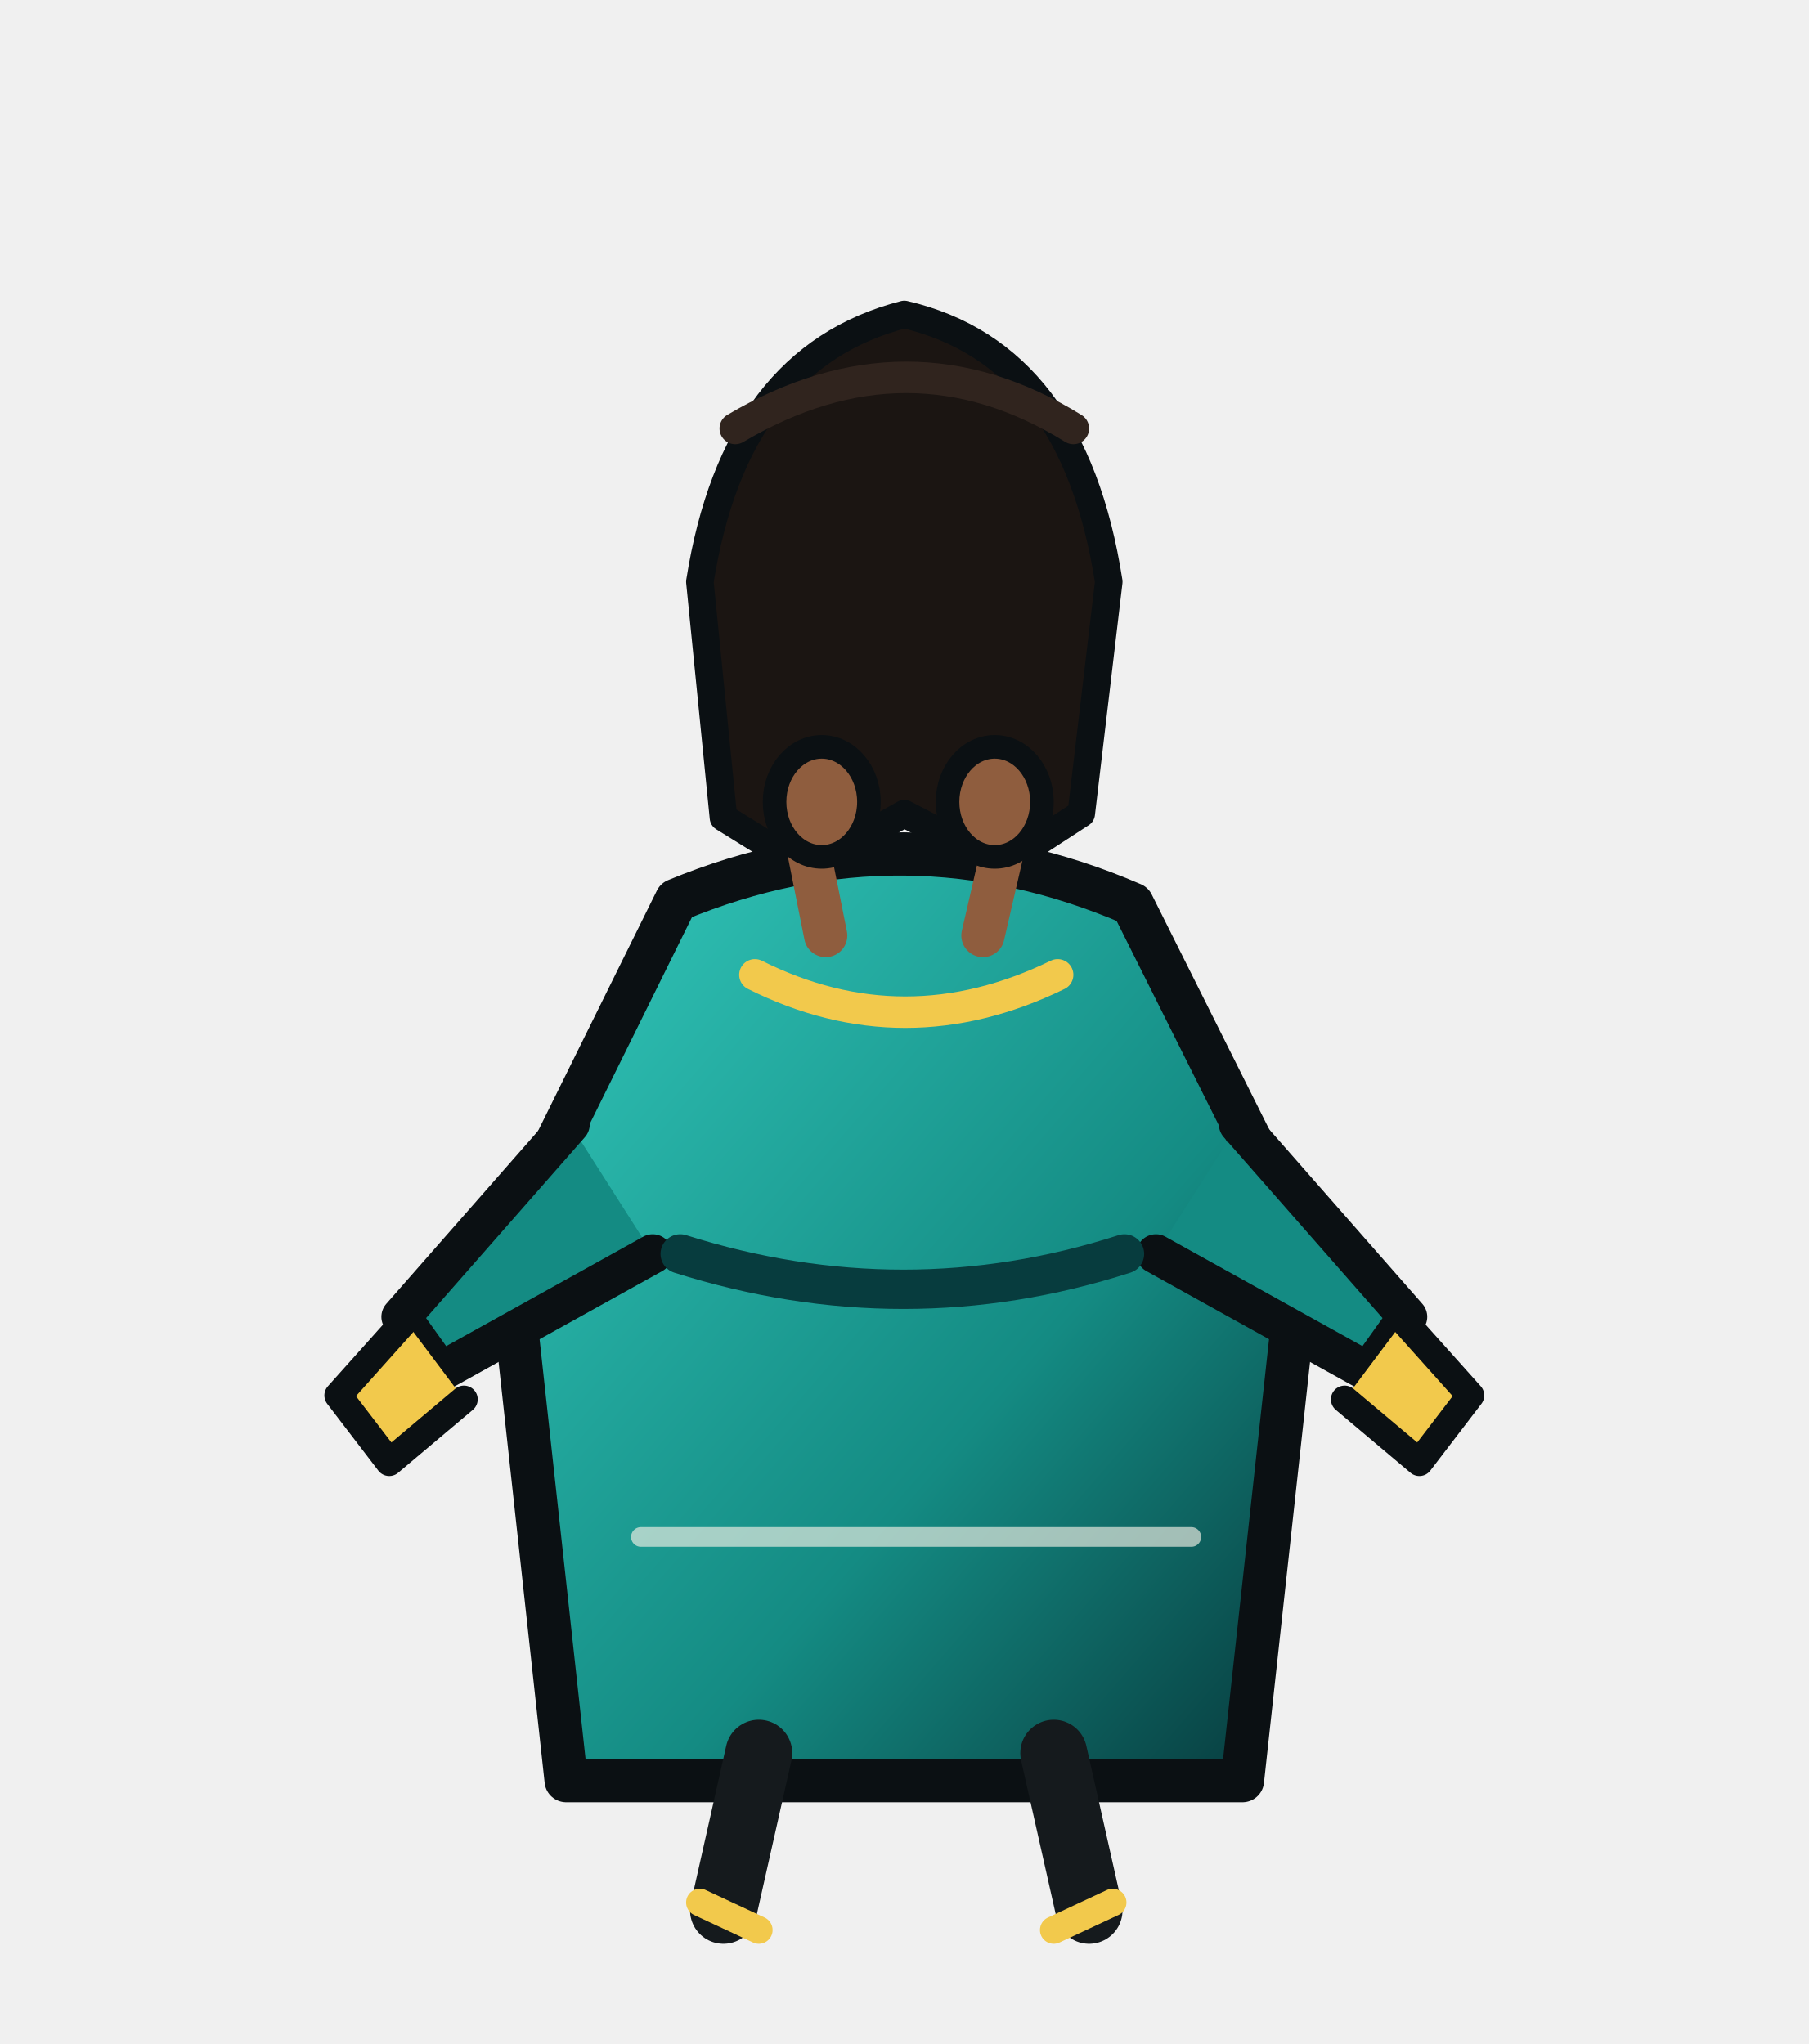
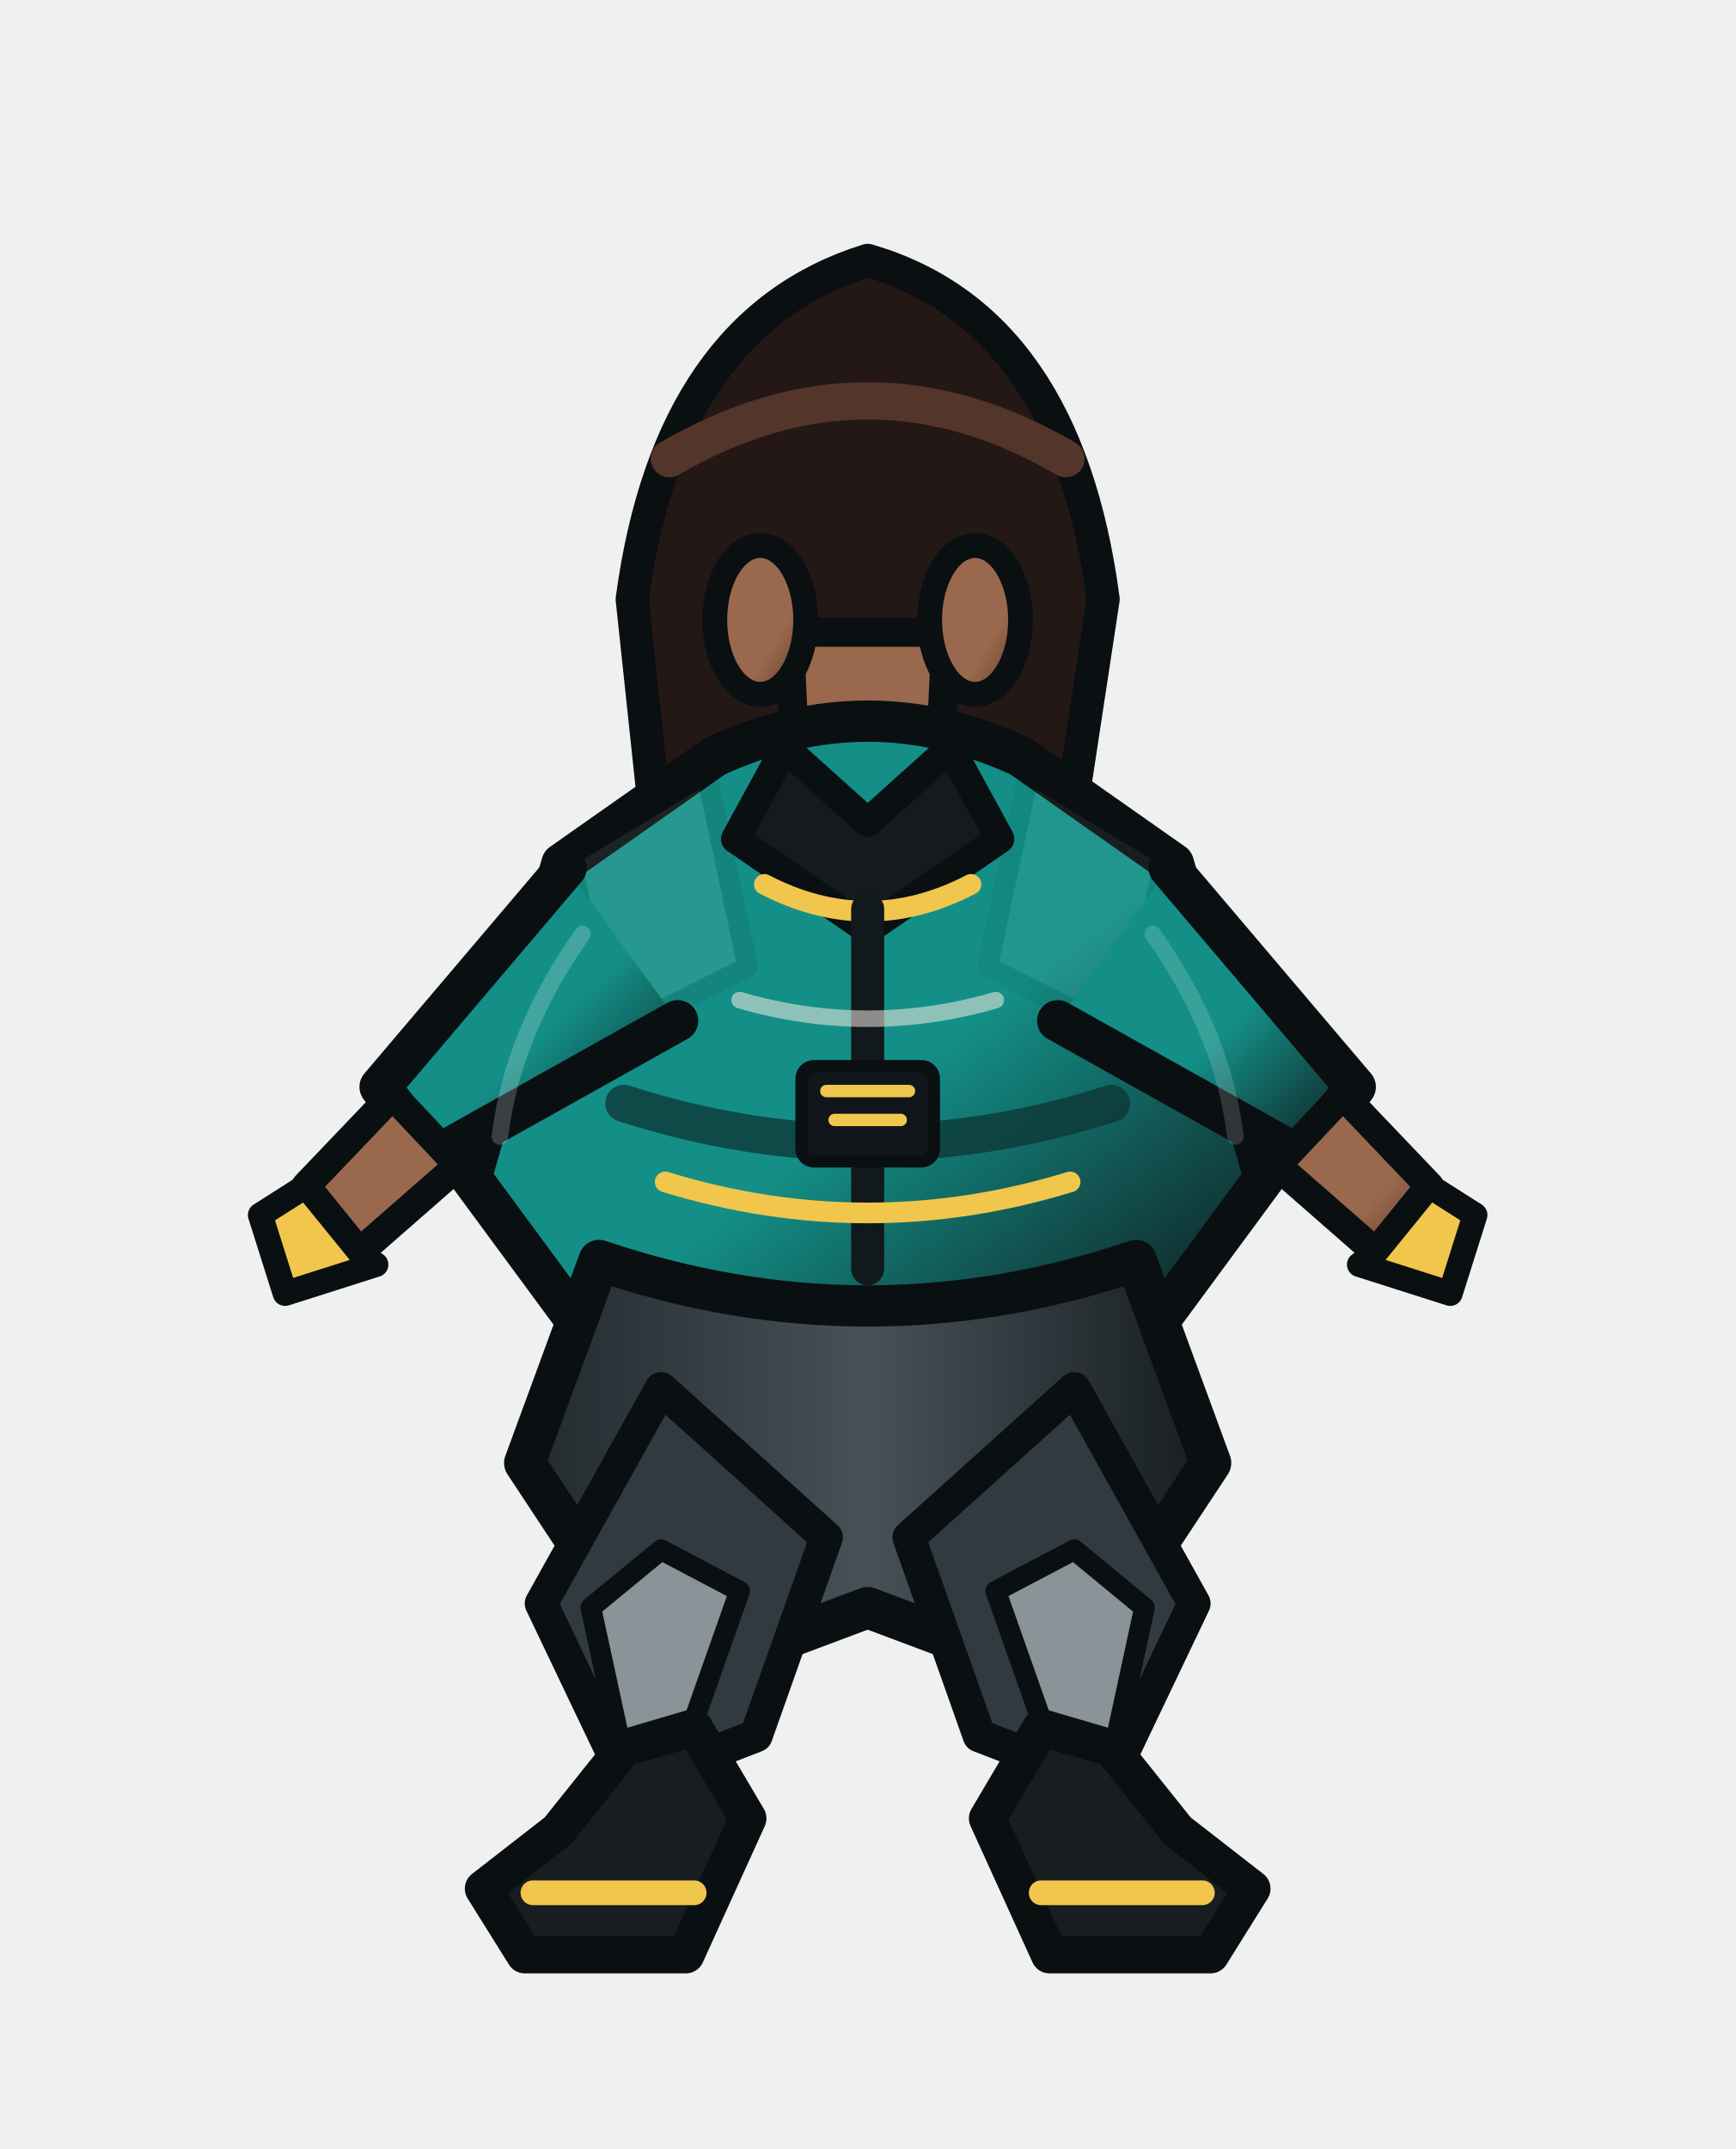
- <svg xmlns="http://www.w3.org/2000/svg" width="460" height="520" viewBox="0 0 460 520">
+ <svg xmlns="http://www.w3.org/2000/svg" width="420" height="520" viewBox="0 0 420 520">
  <defs>
    <linearGradient id="j" x1="0" y1="0" x2="1" y2="1">
-       <stop stop-color="#33c9bc" />
-       <stop offset=".6" stop-color="#148b83" />
-       <stop offset="1" stop-color="#07373a" />
+       <stop stop-color="#138f87" />
+       <stop offset=".56" stop-color="#138f87" />
+       <stop offset="1" stop-color="#101619" />
+     </linearGradient>
+     <linearGradient id="pants" x1="0" y1="0" x2="1" y2="0">
+       <stop stop-color="#222a2e" />
+       <stop offset=".5" stop-color="#465158" />
+       <stop offset="1" stop-color="#171d20" />
+     </linearGradient>
+     <linearGradient id="skin" x1="0" y1="0" x2="1" y2="1">
+       <stop stop-color="#9a694d" />
+       <stop offset=".65" stop-color="#9a694d" />
+       <stop offset="1" stop-color="#5e392b" />
    </linearGradient>
  </defs>
-   <g stroke="#0b1013" stroke-linecap="round" stroke-linejoin="round">
-     <path d="M178 148Q187 91 230 80Q273 90 282 148L275 207L255 220L230 207L205 221L184 208Z" fill="#1b1512" stroke-width="7" />
-     <path d="M187 109Q231 83 273 109" fill="none" stroke="#30241e" stroke-width="8" />
-     <path d="M172 229Q230 205 288 230L331 316L316 453H144L129 316Z" fill="url(#j)" stroke-width="11" />
-     <path d="M145 286L102 335L112 349L166 319M315 286L358 335L348 349L294 319" fill="#148b83" stroke-width="10" />
-     <path d="M103 336L86 355L99 372L118 356M357 336L374 355L361 372L342 356" fill="#f2c94c" stroke-width="7" />
-     <path d="M192 248Q230 267 269 248" fill="none" stroke="#f2c94c" stroke-width="8" />
-     <path d="M173 319Q230 337 286 319" fill="none" stroke="#073c3e" stroke-width="10" />
-     <path d="M163 391H303" stroke="#f3efe5" stroke-width="5" opacity=".65" />
-     <path d="M193 446L184 486M268 446L277 486" stroke="#151a1d" stroke-width="17" />
-     <path d="M178 484L193 491M268 491L283 484" stroke="#f2c94c" stroke-width="7" />
-     <path d="M205 213L210 238M256 212L250 238" stroke="#8f5d3e" stroke-width="11" />
-     <ellipse cx="209" cy="204" rx="12" ry="14" fill="#8f5d3e" stroke-width="6" />
-     <ellipse cx="253" cy="204" rx="12" ry="14" fill="#8f5d3e" stroke-width="6" />
+   <g stroke="#0a0f12" stroke-linecap="round" stroke-linejoin="round">
+     <path d="M153 145Q162 78 210 63Q258 77 267 145L260 191L240 211L211 199L181 212L158 192Z" fill="#231816" stroke-width="8" />
+     <path d="M162 111Q210 83 258 111" fill="none" stroke="#54352a" stroke-width="9" />
+     <path d="M191 153L193 195Q210 209 227 195L229 153Z" fill="url(#skin)" stroke-width="7" />
+     <ellipse cx="184" cy="150" rx="11" ry="18" fill="url(#skin)" stroke-width="6" />
+     <ellipse cx="236" cy="150" rx="11" ry="18" fill="url(#skin)" stroke-width="6" />
+     <path d="M173 183Q210 166 247 183L284 209L306 285L278 323L142 323L114 285L136 209Z" fill="url(#j)" stroke-width="10" />
+     <path d="M138 207L171 187L181 234L147 251Z" fill="#ffffff" opacity=".08" stroke-width="5" />
+     <path d="M282 207L249 187L239 234L273 251Z" fill="#ffffff" opacity=".06" stroke-width="5" />
+     <path d="M190 181L210 199L230 181L242 203L210 225L178 203Z" fill="#151b1d" stroke-width="7" />
+     <path d="M185 214Q210 227 235 214" fill="none" stroke="#f0c64c" stroke-width="5" />
+     <path d="M137 210L92 263L105 280L164 247" fill="url(#j)" stroke-width="10" />
+     <path d="M283 210L328 263L315 280L256 247" fill="url(#j)" stroke-width="10" />
+     <path d="M95 265L74 287L87 303L111 282Z" fill="url(#skin)" stroke-width="7" />
+     <path d="M325 265L346 287L333 303L309 282Z" fill="url(#skin)" stroke-width="7" />
+     <path d="M74 287L63 294L69 313L91 306L87 303Z" fill="#f0c64c" stroke-width="6" />
+     <path d="M346 287L357 294L351 313L329 306L333 303Z" fill="#f0c64c" stroke-width="6" />
+     <path d="M210 220V307" stroke="#11191c" stroke-width="8" />
+     <path d="M151 267Q210 286 269 267" fill="none" stroke="#0c3433" stroke-width="9" opacity=".75" />
+     <path d="M161 286Q210 301 259 286" fill="none" stroke="#f0c64c" stroke-width="5" />
+     <path d="M179 242Q210 251 241 242" fill="none" stroke="#f2ede1" stroke-width="4" opacity=".55" />
+     <rect x="194" y="258" width="32" height="23" rx="3" fill="#101619" stroke-width="3" />
+     <path d="M200 264H220M202 271H218" stroke="#f0c64c" stroke-width="3" />
+     <path d="M145 305Q210 327 275 305L293 354L258 407L210 389L162 407L127 354Z" fill="url(#pants)" stroke-width="10" />
+     <path d="M160 336L131 388L152 432L183 420L200 372Z" fill="#313a40" stroke-width="8" />
+     <path d="M260 336L289 388L268 432L237 420L220 372Z" fill="#313a40" stroke-width="8" />
+     <path d="M143 389L160 375L179 385L167 419L151 426Z" fill="#8a9498" stroke-width="5" />
+     <path d="M277 389L260 375L241 385L253 419L269 426Z" fill="#8a9498" stroke-width="5" />
+     <path d="M151 423L168 418L181 440L166 473L127 473L117 457L135 443Z" fill="#171d20" stroke-width="9" />
+     <path d="M269 423L252 418L239 440L254 473L293 473L303 457L285 443Z" fill="#171d20" stroke-width="9" />
+     <path d="M129 458H168M252 458H291" stroke="#f0c64c" stroke-width="6" />
+     <path d="M141 226Q124 250 121 275" fill="none" stroke="#ffffff" stroke-width="4" opacity=".2" />
+     <path d="M279 226Q296 250 299 275" fill="none" stroke="#ffffff" stroke-width="4" opacity=".16" />
  </g>
</svg>
